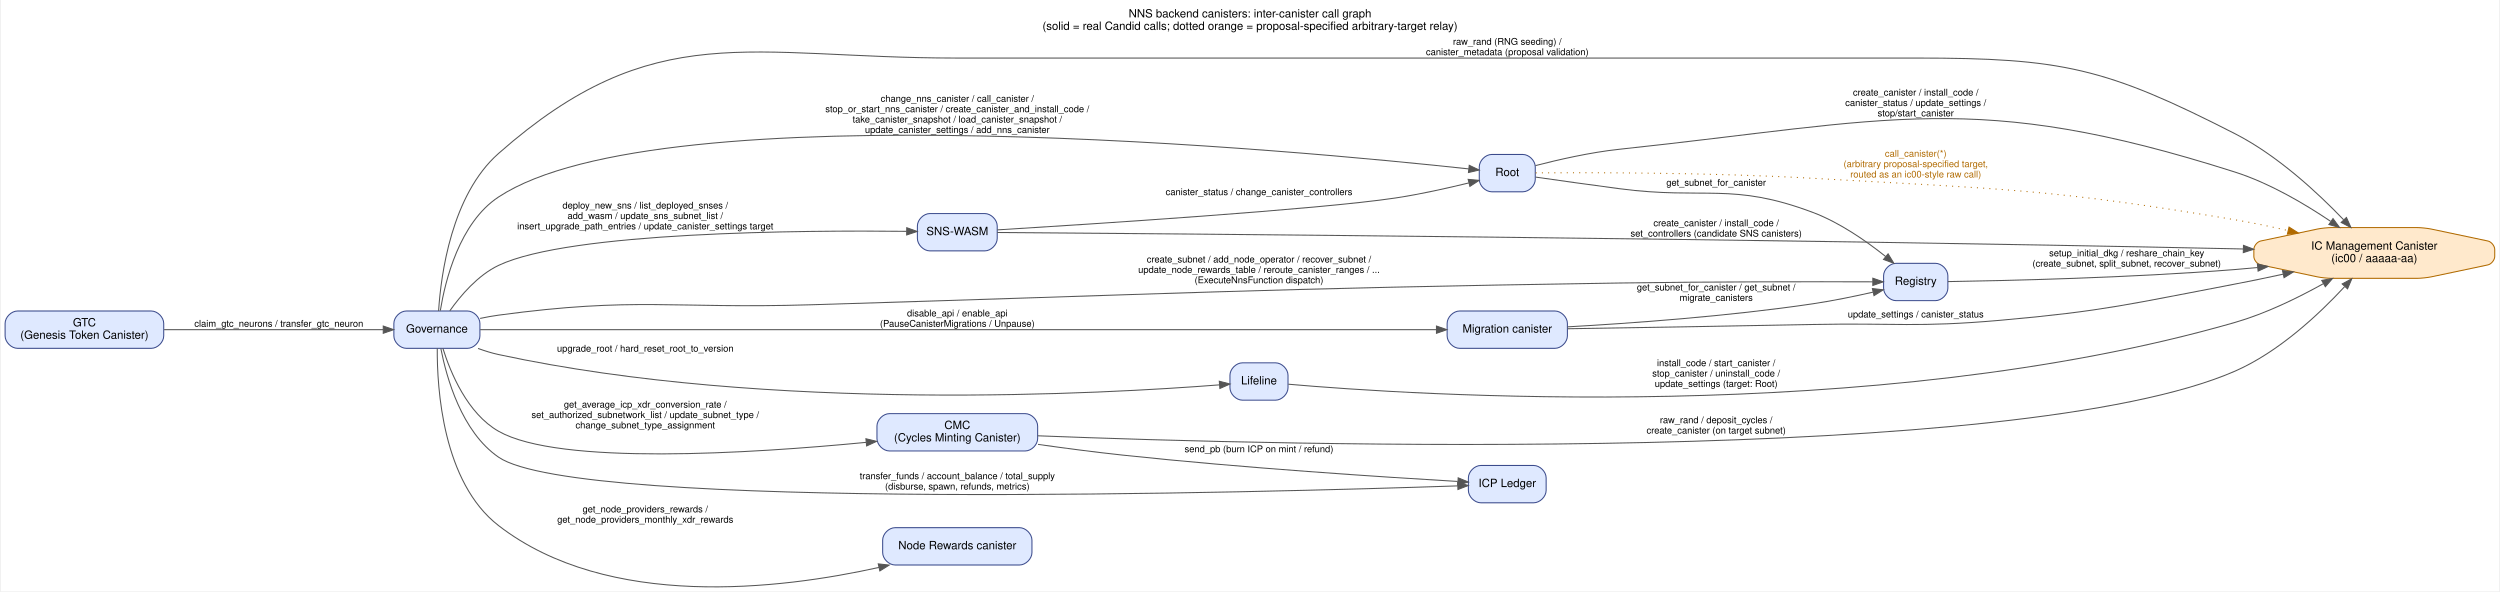
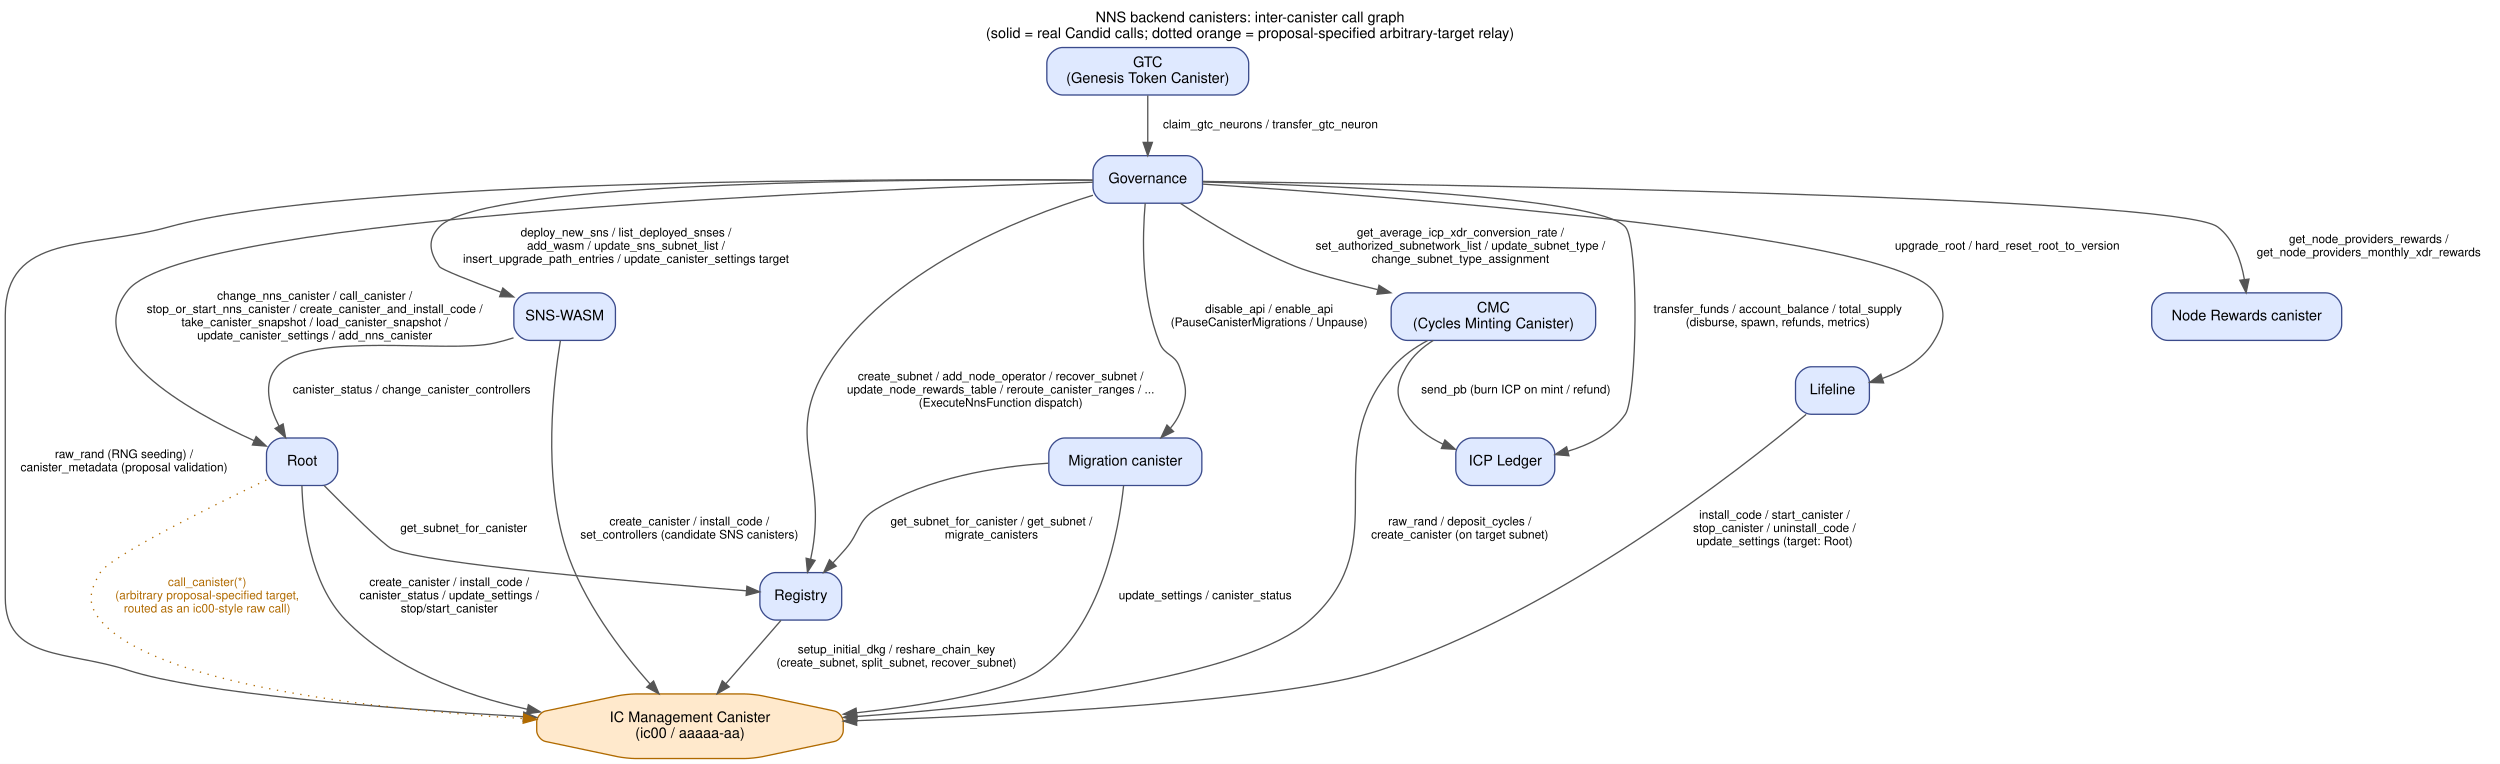
- <svg xmlns="http://www.w3.org/2000/svg" width="2410pt" height="570pt" viewBox="0.00 0.00 2409.67 570.36">
-   <g id="graph0" class="graph" transform="scale(1 1) rotate(0) translate(4 566.36)">
-     <polygon fill="white" stroke="transparent" points="-4,4 -4,-566.36 2405.67,-566.36 2405.67,4 -4,4" />
-     <text text-anchor="middle" x="1200.84" y="-549.56" font-family="Helvetica,sans-Serif" font-size="11.00">NNS backend canisters: inter-canister call graph</text>
-     <text text-anchor="middle" x="1200.84" y="-537.56" font-family="Helvetica,sans-Serif" font-size="11.00">(solid = real Candid calls; dotted orange = proposal-specified arbitrary-target relay)</text>
+ <svg xmlns="http://www.w3.org/2000/svg" width="1895pt" height="579pt" viewBox="0.00 0.00 1895.00 578.98">
+   <g id="graph0" class="graph" transform="scale(1 1) rotate(0) translate(4 574.98)">
+     <polygon fill="white" stroke="transparent" points="-4,4 -4,-574.98 1891,-574.98 1891,4 -4,4" />
+     <text text-anchor="middle" x="943.5" y="-558.18" font-family="Helvetica,sans-Serif" font-size="11.00">NNS backend canisters: inter-canister call graph</text>
+     <text text-anchor="middle" x="943.5" y="-546.18" font-family="Helvetica,sans-Serif" font-size="11.00">(solid = real Candid calls; dotted orange = proposal-specified arbitrary-target relay)</text>
    <g id="node1" class="node">
-       <path fill="#dfe9ff" stroke="#3b4b8c" d="M446,-266.36C446,-266.36 387,-266.36 387,-266.36 381,-266.36 375,-260.36 375,-254.36 375,-254.36 375,-242.36 375,-242.36 375,-236.36 381,-230.36 387,-230.36 387,-230.36 446,-230.36 446,-230.36 452,-230.36 458,-236.36 458,-242.36 458,-242.36 458,-254.36 458,-254.36 458,-260.36 452,-266.36 446,-266.36" />
-       <text text-anchor="middle" x="416.5" y="-245.56" font-family="Helvetica,sans-Serif" font-size="11.00">Governance</text>
+       <path fill="#dfe9ff" stroke="#3b4b8c" d="M895.5,-456.98C895.5,-456.98 836.5,-456.98 836.5,-456.98 830.5,-456.98 824.5,-450.98 824.5,-444.98 824.5,-444.98 824.5,-432.98 824.5,-432.98 824.5,-426.98 830.5,-420.98 836.5,-420.98 836.5,-420.98 895.5,-420.98 895.5,-420.98 901.5,-420.98 907.5,-426.98 907.5,-432.98 907.5,-432.98 907.5,-444.98 907.5,-444.98 907.5,-450.98 901.5,-456.98 895.5,-456.98" />
+       <text text-anchor="middle" x="866" y="-436.18" font-family="Helvetica,sans-Serif" font-size="11.00">Governance</text>
    </g>
    <g id="node2" class="node">
-       <path fill="#dfe9ff" stroke="#3b4b8c" d="M1464,-417.36C1464,-417.36 1434,-417.36 1434,-417.36 1428,-417.36 1422,-411.36 1422,-405.36 1422,-405.36 1422,-393.36 1422,-393.36 1422,-387.36 1428,-381.36 1434,-381.36 1434,-381.36 1464,-381.36 1464,-381.36 1470,-381.36 1476,-387.36 1476,-393.36 1476,-393.36 1476,-405.36 1476,-405.36 1476,-411.36 1470,-417.36 1464,-417.36" />
-       <text text-anchor="middle" x="1449" y="-396.56" font-family="Helvetica,sans-Serif" font-size="11.00">Root</text>
+       <path fill="#dfe9ff" stroke="#3b4b8c" d="M240,-242.98C240,-242.98 210,-242.98 210,-242.98 204,-242.98 198,-236.98 198,-230.98 198,-230.98 198,-218.98 198,-218.98 198,-212.98 204,-206.98 210,-206.98 210,-206.98 240,-206.98 240,-206.98 246,-206.98 252,-212.98 252,-218.98 252,-218.98 252,-230.98 252,-230.98 252,-236.98 246,-242.98 240,-242.98" />
+       <text text-anchor="middle" x="225" y="-222.18" font-family="Helvetica,sans-Serif" font-size="11.00">Root</text>
    </g>
    <g id="edge1" class="edge">
-       <path fill="none" stroke="#555555" d="M419.8,-266.69C424.52,-295.71 438.26,-351.48 476,-376.36 633.22,-480.01 1254.76,-420.45 1411.8,-403.44" />
-       <polygon fill="#555555" stroke="#555555" points="1412.32,-406.91 1421.88,-402.34 1411.56,-399.95 1412.32,-406.91" />
-       <text text-anchor="middle" x="918.5" y="-468.16" font-family="Helvetica,sans-Serif" font-size="9.00">change_nns_canister / call_canister /</text>
-       <text text-anchor="middle" x="918.5" y="-458.16" font-family="Helvetica,sans-Serif" font-size="9.00">stop_or_start_nns_canister / create_canister_and_install_code /</text>
-       <text text-anchor="middle" x="918.5" y="-448.16" font-family="Helvetica,sans-Serif" font-size="9.00">take_canister_snapshot / load_canister_snapshot /</text>
-       <text text-anchor="middle" x="918.5" y="-438.16" font-family="Helvetica,sans-Serif" font-size="9.00">update_canister_settings / add_nns_canister</text>
+       <path fill="none" stroke="#555555" d="M824.35,-436.86C670.32,-432.26 139.43,-412.31 93,-354.98 56.43,-309.84 137.88,-263.93 188.51,-240.99" />
+       <polygon fill="#555555" stroke="#555555" points="190.15,-244.09 197.88,-236.84 187.32,-237.69 190.15,-244.09" />
+       <text text-anchor="middle" x="234.5" y="-347.78" font-family="Helvetica,sans-Serif" font-size="9.00">change_nns_canister / call_canister /</text>
+       <text text-anchor="middle" x="234.5" y="-337.78" font-family="Helvetica,sans-Serif" font-size="9.00">stop_or_start_nns_canister / create_canister_and_install_code /</text>
+       <text text-anchor="middle" x="234.5" y="-327.78" font-family="Helvetica,sans-Serif" font-size="9.00">take_canister_snapshot / load_canister_snapshot /</text>
+       <text text-anchor="middle" x="234.5" y="-317.78" font-family="Helvetica,sans-Serif" font-size="9.00">update_canister_settings / add_nns_canister</text>
    </g>
    <g id="node3" class="node">
-       <path fill="#dfe9ff" stroke="#3b4b8c" d="M1862,-312.36C1862,-312.36 1824,-312.36 1824,-312.36 1818,-312.36 1812,-306.36 1812,-300.36 1812,-300.36 1812,-288.36 1812,-288.36 1812,-282.36 1818,-276.36 1824,-276.36 1824,-276.36 1862,-276.36 1862,-276.36 1868,-276.36 1874,-282.36 1874,-288.36 1874,-288.36 1874,-300.36 1874,-300.36 1874,-306.36 1868,-312.36 1862,-312.36" />
-       <text text-anchor="middle" x="1843" y="-291.56" font-family="Helvetica,sans-Serif" font-size="11.00">Registry</text>
+       <path fill="#dfe9ff" stroke="#3b4b8c" d="M622,-140.98C622,-140.98 584,-140.98 584,-140.98 578,-140.98 572,-134.98 572,-128.98 572,-128.98 572,-116.98 572,-116.98 572,-110.98 578,-104.98 584,-104.98 584,-104.98 622,-104.98 622,-104.98 628,-104.98 634,-110.98 634,-116.98 634,-116.98 634,-128.98 634,-128.98 634,-134.98 628,-140.98 622,-140.98" />
+       <text text-anchor="middle" x="603" y="-120.18" font-family="Helvetica,sans-Serif" font-size="11.00">Registry</text>
    </g>
    <g id="edge2" class="edge">
-       <path fill="none" stroke="#555555" d="M458.21,-259.21C464.15,-260.47 470.2,-261.58 476,-262.36 608.65,-280.25 643.21,-268.33 777,-272.36 1123.64,-282.78 1210.25,-288.08 1557,-293.36 1644.15,-294.68 1746.3,-294.66 1801.55,-294.51" />
-       <polygon fill="#555555" stroke="#555555" points="1801.64,-298.01 1811.63,-294.48 1801.62,-291.01 1801.64,-298.01" />
-       <text text-anchor="middle" x="1209.5" y="-313.16" font-family="Helvetica,sans-Serif" font-size="9.00">create_subnet / add_node_operator / recover_subnet /</text>
-       <text text-anchor="middle" x="1209.5" y="-303.16" font-family="Helvetica,sans-Serif" font-size="9.00">update_node_rewards_table / reroute_canister_ranges / ...</text>
-       <text text-anchor="middle" x="1209.5" y="-293.16" font-family="Helvetica,sans-Serif" font-size="9.00">(ExecuteNnsFunction dispatch)</text>
+       <path fill="none" stroke="#555555" d="M824.49,-427C768.13,-409.69 669.16,-370.23 623,-296.98 590.2,-244.93 622.14,-219.67 612,-158.98 611.57,-156.44 611.05,-153.81 610.48,-151.19" />
+       <polygon fill="#555555" stroke="#555555" points="613.84,-150.2 608.08,-141.3 607.04,-151.85 613.84,-150.2" />
+       <text text-anchor="middle" x="754.5" y="-286.78" font-family="Helvetica,sans-Serif" font-size="9.00">create_subnet / add_node_operator / recover_subnet /</text>
+       <text text-anchor="middle" x="754.5" y="-276.78" font-family="Helvetica,sans-Serif" font-size="9.00">update_node_rewards_table / reroute_canister_ranges / ...</text>
+       <text text-anchor="middle" x="754.5" y="-266.78" font-family="Helvetica,sans-Serif" font-size="9.00">(ExecuteNnsFunction dispatch)</text>
    </g>
    <g id="node4" class="node">
-       <path fill="#dfe9ff" stroke="#3b4b8c" d="M945,-360.36C945,-360.36 892,-360.36 892,-360.36 886,-360.36 880,-354.36 880,-348.36 880,-348.36 880,-336.36 880,-336.36 880,-330.36 886,-324.36 892,-324.36 892,-324.36 945,-324.36 945,-324.36 951,-324.36 957,-330.36 957,-336.36 957,-336.36 957,-348.36 957,-348.36 957,-354.36 951,-360.36 945,-360.36" />
-       <text text-anchor="middle" x="918.5" y="-339.56" font-family="Helvetica,sans-Serif" font-size="11.00">SNS-WASM</text>
+       <path fill="#dfe9ff" stroke="#3b4b8c" d="M450.5,-352.98C450.5,-352.98 397.5,-352.98 397.5,-352.98 391.5,-352.98 385.5,-346.98 385.5,-340.98 385.5,-340.98 385.5,-328.98 385.5,-328.98 385.5,-322.98 391.5,-316.98 397.5,-316.98 397.5,-316.98 450.5,-316.98 450.5,-316.98 456.5,-316.98 462.5,-322.98 462.5,-328.98 462.5,-328.98 462.5,-340.98 462.5,-340.98 462.5,-346.98 456.5,-352.98 450.5,-352.98" />
+       <text text-anchor="middle" x="424" y="-332.18" font-family="Helvetica,sans-Serif" font-size="11.00">SNS-WASM</text>
    </g>
    <g id="edge3" class="edge">
-       <path fill="none" stroke="#555555" d="M428.97,-266.54C439.31,-281.18 455.95,-300.83 476,-310.36 544.55,-342.92 770.13,-344.28 869.63,-343.21" />
-       <polygon fill="#555555" stroke="#555555" points="869.75,-346.71 879.7,-343.09 869.66,-339.71 869.75,-346.71" />
-       <text text-anchor="middle" x="617.5" y="-365.16" font-family="Helvetica,sans-Serif" font-size="9.00">deploy_new_sns / list_deployed_snses /</text>
-       <text text-anchor="middle" x="617.5" y="-355.16" font-family="Helvetica,sans-Serif" font-size="9.00">add_wasm / update_sns_subnet_list /</text>
-       <text text-anchor="middle" x="617.5" y="-345.16" font-family="Helvetica,sans-Serif" font-size="9.00">insert_upgrade_path_entries / update_canister_settings target</text>
+       <path fill="none" stroke="#555555" d="M824.33,-438.46C704.03,-439.4 362.62,-438.86 329,-402.98 319.88,-393.25 321.47,-383.99 329,-372.98 330.55,-370.71 352.98,-361.93 375.65,-353.49" />
+       <polygon fill="#555555" stroke="#555555" points="377.15,-356.67 385.32,-349.92 374.72,-350.1 377.15,-356.67" />
+       <text text-anchor="middle" x="470.5" y="-395.78" font-family="Helvetica,sans-Serif" font-size="9.00">deploy_new_sns / list_deployed_snses /</text>
+       <text text-anchor="middle" x="470.5" y="-385.78" font-family="Helvetica,sans-Serif" font-size="9.00">add_wasm / update_sns_subnet_list /</text>
+       <text text-anchor="middle" x="470.5" y="-375.78" font-family="Helvetica,sans-Serif" font-size="9.00">insert_upgrade_path_entries / update_canister_settings target</text>
    </g>
    <g id="node5" class="node">
-       <path fill="#dfe9ff" stroke="#3b4b8c" d="M984,-167.36C984,-167.36 853,-167.36 853,-167.36 847,-167.36 841,-161.36 841,-155.36 841,-155.36 841,-143.36 841,-143.36 841,-137.36 847,-131.36 853,-131.36 853,-131.36 984,-131.36 984,-131.36 990,-131.36 996,-137.36 996,-143.36 996,-143.36 996,-155.36 996,-155.36 996,-161.36 990,-167.36 984,-167.36" />
-       <text text-anchor="middle" x="918.5" y="-152.56" font-family="Helvetica,sans-Serif" font-size="11.00">CMC</text>
-       <text text-anchor="middle" x="918.5" y="-140.56" font-family="Helvetica,sans-Serif" font-size="11.00">(Cycles Minting Canister)</text>
+       <path fill="#dfe9ff" stroke="#3b4b8c" d="M1193.5,-352.98C1193.5,-352.98 1062.5,-352.98 1062.5,-352.98 1056.5,-352.98 1050.5,-346.98 1050.5,-340.98 1050.5,-340.98 1050.5,-328.98 1050.5,-328.98 1050.5,-322.98 1056.5,-316.98 1062.5,-316.98 1062.5,-316.98 1193.5,-316.98 1193.5,-316.98 1199.5,-316.98 1205.5,-322.98 1205.5,-328.98 1205.5,-328.98 1205.5,-340.98 1205.5,-340.98 1205.5,-346.98 1199.5,-352.98 1193.5,-352.98" />
+       <text text-anchor="middle" x="1128" y="-338.18" font-family="Helvetica,sans-Serif" font-size="11.00">CMC</text>
+       <text text-anchor="middle" x="1128" y="-326.18" font-family="Helvetica,sans-Serif" font-size="11.00">(Cycles Minting Canister)</text>
    </g>
    <g id="edge4" class="edge">
-       <path fill="none" stroke="#555555" d="M422.31,-230.28C429.59,-207.01 445.86,-167.51 476,-150.36 534.3,-117.17 719.27,-128.9 830.44,-139.64" />
-       <polygon fill="#555555" stroke="#555555" points="830.34,-143.14 840.63,-140.64 831.02,-136.18 830.34,-143.14" />
-       <text text-anchor="middle" x="617.5" y="-173.16" font-family="Helvetica,sans-Serif" font-size="9.00">get_average_icp_xdr_conversion_rate /</text>
-       <text text-anchor="middle" x="617.5" y="-163.16" font-family="Helvetica,sans-Serif" font-size="9.00">set_authorized_subnetwork_list / update_subnet_type /</text>
-       <text text-anchor="middle" x="617.5" y="-153.16" font-family="Helvetica,sans-Serif" font-size="9.00">change_subnet_type_assignment</text>
+       <path fill="none" stroke="#555555" d="M890.75,-420.85C912.77,-406.3 946.31,-385.78 978,-372.98 990.07,-368.11 1014.57,-361.61 1040.32,-355.42" />
+       <polygon fill="#555555" stroke="#555555" points="1041.31,-358.78 1050.23,-353.06 1039.69,-351.97 1041.31,-358.78" />
+       <text text-anchor="middle" x="1103" y="-395.78" font-family="Helvetica,sans-Serif" font-size="9.00">get_average_icp_xdr_conversion_rate /</text>
+       <text text-anchor="middle" x="1103" y="-385.78" font-family="Helvetica,sans-Serif" font-size="9.00">set_authorized_subnetwork_list / update_subnet_type /</text>
+       <text text-anchor="middle" x="1103" y="-375.78" font-family="Helvetica,sans-Serif" font-size="9.00">change_subnet_type_assignment</text>
    </g>
    <g id="node7" class="node">
-       <path fill="#dfe9ff" stroke="#3b4b8c" d="M1225.5,-216.36C1225.5,-216.36 1193.5,-216.36 1193.5,-216.36 1187.5,-216.36 1181.5,-210.36 1181.5,-204.36 1181.5,-204.36 1181.5,-192.36 1181.5,-192.36 1181.5,-186.36 1187.5,-180.36 1193.5,-180.36 1193.5,-180.36 1225.5,-180.36 1225.5,-180.36 1231.5,-180.36 1237.5,-186.36 1237.5,-192.36 1237.5,-192.36 1237.5,-204.36 1237.5,-204.36 1237.5,-210.36 1231.5,-216.36 1225.5,-216.36" />
-       <text text-anchor="middle" x="1209.5" y="-195.56" font-family="Helvetica,sans-Serif" font-size="11.00">Lifeline</text>
+       <path fill="#dfe9ff" stroke="#3b4b8c" d="M1401,-296.98C1401,-296.98 1369,-296.98 1369,-296.98 1363,-296.98 1357,-290.98 1357,-284.98 1357,-284.98 1357,-272.98 1357,-272.98 1357,-266.98 1363,-260.98 1369,-260.98 1369,-260.98 1401,-260.98 1401,-260.98 1407,-260.98 1413,-266.98 1413,-272.98 1413,-272.98 1413,-284.98 1413,-284.98 1413,-290.98 1407,-296.98 1401,-296.98" />
+       <text text-anchor="middle" x="1385" y="-276.18" font-family="Helvetica,sans-Serif" font-size="11.00">Lifeline</text>
    </g>
    <g id="edge6" class="edge">
-       <path fill="none" stroke="#555555" d="M456.22,-230.25C462.71,-227.87 469.45,-225.77 476,-224.36 737.23,-168.02 1062.81,-186.62 1171.36,-195.12" />
-       <polygon fill="#555555" stroke="#555555" points="1171.22,-198.62 1181.47,-195.93 1171.79,-191.64 1171.22,-198.62" />
-       <text text-anchor="middle" x="617.5" y="-227.16" font-family="Helvetica,sans-Serif" font-size="9.00">upgrade_root / hard_reset_root_to_version</text>
+       <path fill="none" stroke="#555555" d="M907.8,-435.43C1037.5,-427.06 1426.49,-398.5 1461,-354.98 1472.05,-341.05 1470.59,-329.95 1461,-314.98 1452.47,-301.66 1437.45,-293.34 1423,-288.18" />
+       <polygon fill="#555555" stroke="#555555" points="1423.77,-284.75 1413.18,-285.09 1421.66,-291.43 1423.77,-284.75" />
+       <text text-anchor="middle" x="1517.5" y="-385.78" font-family="Helvetica,sans-Serif" font-size="9.00">upgrade_root / hard_reset_root_to_version</text>
    </g>
    <g id="node8" class="node">
-       <path fill="#dfe9ff" stroke="#3b4b8c" d="M1474.5,-117.36C1474.5,-117.36 1423.5,-117.36 1423.5,-117.36 1417.5,-117.36 1411.5,-111.36 1411.5,-105.36 1411.5,-105.36 1411.5,-93.36 1411.5,-93.36 1411.5,-87.36 1417.5,-81.36 1423.5,-81.36 1423.5,-81.36 1474.5,-81.36 1474.5,-81.36 1480.5,-81.36 1486.5,-87.36 1486.5,-93.36 1486.5,-93.36 1486.5,-105.36 1486.5,-105.36 1486.5,-111.36 1480.5,-117.36 1474.5,-117.36" />
-       <text text-anchor="middle" x="1449" y="-96.56" font-family="Helvetica,sans-Serif" font-size="11.00">ICP Ledger</text>
+       <path fill="#dfe9ff" stroke="#3b4b8c" d="M1162.5,-242.98C1162.5,-242.98 1111.5,-242.98 1111.5,-242.98 1105.5,-242.98 1099.5,-236.98 1099.5,-230.98 1099.5,-230.98 1099.5,-218.98 1099.5,-218.98 1099.5,-212.98 1105.5,-206.98 1111.5,-206.98 1111.5,-206.98 1162.5,-206.98 1162.5,-206.98 1168.5,-206.98 1174.5,-212.98 1174.5,-218.98 1174.5,-218.98 1174.5,-230.98 1174.5,-230.98 1174.5,-236.98 1168.5,-242.98 1162.5,-242.98" />
+       <text text-anchor="middle" x="1137" y="-222.18" font-family="Helvetica,sans-Serif" font-size="11.00">ICP Ledger</text>
    </g>
    <g id="edge5" class="edge">
-       <path fill="none" stroke="#555555" d="M420.35,-230.03C425.76,-202.18 440.32,-149.85 476,-125.36 552.67,-72.73 1217.47,-91.44 1401.15,-97.67" />
-       <polygon fill="#555555" stroke="#555555" points="1401.19,-101.17 1411.3,-98.02 1401.43,-94.17 1401.19,-101.17" />
-       <text text-anchor="middle" x="918.5" y="-104.16" font-family="Helvetica,sans-Serif" font-size="9.00">transfer_funds / account_balance / total_supply</text>
-       <text text-anchor="middle" x="918.5" y="-94.16" font-family="Helvetica,sans-Serif" font-size="9.00">(disburse, spawn, refunds, metrics)</text>
+       <path fill="none" stroke="#555555" d="M907.68,-437.04C998.29,-434.55 1206.8,-426.33 1228,-402.98 1238.61,-391.3 1236.93,-273.99 1228,-260.98 1217.99,-246.4 1200.99,-237.89 1184.37,-232.93" />
+       <polygon fill="#555555" stroke="#555555" points="1185.25,-229.54 1174.69,-230.4 1183.48,-236.31 1185.25,-229.54" />
+       <text text-anchor="middle" x="1343.5" y="-337.78" font-family="Helvetica,sans-Serif" font-size="9.00">transfer_funds / account_balance / total_supply</text>
+       <text text-anchor="middle" x="1343.5" y="-327.78" font-family="Helvetica,sans-Serif" font-size="9.00">(disburse, spawn, refunds, metrics)</text>
    </g>
    <g id="node9" class="node">
-       <path fill="#dfe9ff" stroke="#3b4b8c" d="M1495,-266.36C1495,-266.36 1403,-266.36 1403,-266.36 1397,-266.36 1391,-260.36 1391,-254.36 1391,-254.36 1391,-242.36 1391,-242.36 1391,-236.36 1397,-230.36 1403,-230.36 1403,-230.36 1495,-230.36 1495,-230.36 1501,-230.36 1507,-236.36 1507,-242.36 1507,-242.36 1507,-254.36 1507,-254.36 1507,-260.36 1501,-266.36 1495,-266.36" />
-       <text text-anchor="middle" x="1449" y="-245.56" font-family="Helvetica,sans-Serif" font-size="11.00">Migration canister</text>
+       <path fill="#dfe9ff" stroke="#3b4b8c" d="M895,-242.98C895,-242.98 803,-242.98 803,-242.98 797,-242.98 791,-236.98 791,-230.98 791,-230.98 791,-218.98 791,-218.98 791,-212.98 797,-206.98 803,-206.98 803,-206.98 895,-206.98 895,-206.98 901,-206.98 907,-212.98 907,-218.98 907,-218.98 907,-230.98 907,-230.98 907,-236.98 901,-242.98 895,-242.98" />
+       <text text-anchor="middle" x="849" y="-222.18" font-family="Helvetica,sans-Serif" font-size="11.00">Migration canister</text>
    </g>
    <g id="edge7" class="edge">
-       <path fill="none" stroke="#555555" d="M458.21,-248.36C615.42,-248.36 1183.86,-248.36 1380.5,-248.36" />
-       <polygon fill="#555555" stroke="#555555" points="1380.7,-251.86 1390.7,-248.36 1380.7,-244.86 1380.7,-251.86" />
-       <text text-anchor="middle" x="918.5" y="-261.16" font-family="Helvetica,sans-Serif" font-size="9.00">disable_api / enable_api</text>
-       <text text-anchor="middle" x="918.5" y="-251.16" font-family="Helvetica,sans-Serif" font-size="9.00">(PauseCanisterMigrations / Unpause)</text>
+       <path fill="none" stroke="#555555" d="M864.06,-420.94C861.96,-396.5 860.65,-350.52 875,-314.98 878.9,-305.33 886.45,-306.78 890,-296.98 895.45,-281.94 896.7,-275.51 890,-260.98 888.29,-257.27 885.96,-253.8 883.28,-250.6" />
+       <polygon fill="#555555" stroke="#555555" points="885.55,-247.91 876.04,-243.23 880.55,-252.81 885.55,-247.91" />
+       <text text-anchor="middle" x="958" y="-337.78" font-family="Helvetica,sans-Serif" font-size="9.00">disable_api / enable_api</text>
+       <text text-anchor="middle" x="958" y="-327.78" font-family="Helvetica,sans-Serif" font-size="9.00">(PauseCanisterMigrations / Unpause)</text>
    </g>
    <g id="node10" class="node">
-       <path fill="#dfe9ff" stroke="#3b4b8c" d="M978.5,-57.36C978.5,-57.36 858.5,-57.36 858.5,-57.36 852.5,-57.36 846.5,-51.36 846.5,-45.36 846.5,-45.36 846.5,-33.36 846.5,-33.36 846.5,-27.36 852.5,-21.36 858.5,-21.36 858.5,-21.36 978.5,-21.36 978.5,-21.36 984.5,-21.36 990.5,-27.36 990.5,-33.36 990.5,-33.36 990.5,-45.36 990.5,-45.36 990.5,-51.36 984.5,-57.36 978.5,-57.36" />
-       <text text-anchor="middle" x="918.5" y="-36.56" font-family="Helvetica,sans-Serif" font-size="11.00">Node Rewards canister</text>
+       <path fill="#dfe9ff" stroke="#3b4b8c" d="M1759,-352.98C1759,-352.98 1639,-352.98 1639,-352.98 1633,-352.98 1627,-346.98 1627,-340.98 1627,-340.98 1627,-328.98 1627,-328.98 1627,-322.98 1633,-316.98 1639,-316.98 1639,-316.98 1759,-316.98 1759,-316.98 1765,-316.98 1771,-322.98 1771,-328.98 1771,-328.98 1771,-340.98 1771,-340.98 1771,-346.98 1765,-352.98 1759,-352.98" />
+       <text text-anchor="middle" x="1699" y="-332.18" font-family="Helvetica,sans-Serif" font-size="11.00">Node Rewards canister</text>
    </g>
    <g id="edge8" class="edge">
-       <path fill="none" stroke="#555555" d="M416.86,-230.35C416.59,-191.72 422.05,-101.05 476,-59.36 581.54,22.21 747.35,2.22 842.89,-19.01" />
-       <polygon fill="#555555" stroke="#555555" points="842.24,-22.45 852.76,-21.27 843.79,-15.63 842.24,-22.45" />
-       <text text-anchor="middle" x="617.5" y="-72.16" font-family="Helvetica,sans-Serif" font-size="9.00">get_node_providers_rewards /</text>
-       <text text-anchor="middle" x="617.5" y="-62.16" font-family="Helvetica,sans-Serif" font-size="9.00">get_node_providers_monthly_xdr_rewards</text>
+       <path fill="none" stroke="#555555" d="M907.77,-437.49C1069.37,-435.41 1646.11,-426.39 1677,-402.98 1689.21,-393.73 1694.74,-377.52 1697.2,-363.36" />
+       <polygon fill="#555555" stroke="#555555" points="1700.72,-363.46 1698.55,-353.09 1693.78,-362.55 1700.72,-363.46" />
+       <text text-anchor="middle" x="1791.5" y="-390.78" font-family="Helvetica,sans-Serif" font-size="9.00">get_node_providers_rewards /</text>
+       <text text-anchor="middle" x="1791.5" y="-380.78" font-family="Helvetica,sans-Serif" font-size="9.00">get_node_providers_monthly_xdr_rewards</text>
    </g>
    <g id="node11" class="node">
-       <path fill="#ffe9cc" stroke="#b06a00" d="M2401.51,-318.98C2401.51,-318.98 2401.51,-325.74 2401.51,-325.74 2401.51,-329.12 2398.2,-333.2 2394.89,-333.89 2394.89,-333.89 2340.07,-345.45 2340.07,-345.45 2336.76,-346.14 2330.08,-346.84 2326.69,-346.84 2326.69,-346.84 2243.98,-346.84 2243.98,-346.84 2240.6,-346.84 2233.91,-346.14 2230.6,-345.45 2230.6,-345.45 2175.78,-333.89 2175.78,-333.89 2172.47,-333.2 2169.16,-329.12 2169.16,-325.74 2169.16,-325.74 2169.16,-318.98 2169.16,-318.98 2169.16,-315.6 2172.47,-311.52 2175.78,-310.82 2175.78,-310.82 2230.6,-299.27 2230.6,-299.27 2233.91,-298.57 2240.6,-297.87 2243.98,-297.87 2243.98,-297.87 2326.69,-297.87 2326.69,-297.87 2330.08,-297.87 2336.76,-298.57 2340.07,-299.27 2340.07,-299.27 2394.89,-310.82 2394.89,-310.82 2398.2,-311.52 2401.51,-315.6 2401.51,-318.98" />
-       <text text-anchor="middle" x="2285.34" y="-325.56" font-family="Helvetica,sans-Serif" font-size="11.00">IC Management Canister</text>
-       <text text-anchor="middle" x="2285.34" y="-313.56" font-family="Helvetica,sans-Serif" font-size="11.00">(ic00 / aaaaa-aa)</text>
+       <path fill="#ffe9cc" stroke="#b06a00" d="M635.17,-21.11C635.17,-21.11 635.17,-27.87 635.17,-27.87 635.17,-31.25 631.86,-35.33 628.56,-36.03 628.56,-36.03 573.74,-47.58 573.74,-47.58 570.43,-48.28 563.74,-48.98 560.36,-48.98 560.36,-48.98 477.64,-48.98 477.64,-48.98 474.26,-48.98 467.57,-48.28 464.26,-47.58 464.26,-47.58 409.44,-36.03 409.44,-36.03 406.14,-35.33 402.83,-31.25 402.83,-27.87 402.83,-27.87 402.83,-21.11 402.83,-21.11 402.83,-17.73 406.14,-13.65 409.44,-12.96 409.44,-12.96 464.26,-1.4 464.26,-1.4 467.57,-0.71 474.26,-0.01 477.64,-0.01 477.64,-0.01 560.36,-0.01 560.36,-0.01 563.74,-0.01 570.43,-0.71 573.74,-1.4 573.74,-1.4 628.56,-12.96 628.56,-12.96 631.86,-13.65 635.17,-17.73 635.17,-21.11" />
+       <text text-anchor="middle" x="519" y="-27.69" font-family="Helvetica,sans-Serif" font-size="11.00">IC Management Canister</text>
+       <text text-anchor="middle" x="519" y="-15.69" font-family="Helvetica,sans-Serif" font-size="11.00">(ic00 / aaaaa-aa)</text>
    </g>
    <g id="edge9" class="edge">
-       <path fill="none" stroke="#555555" d="M418.14,-266.4C420.4,-301.34 430.57,-378.32 476,-418.36 626.37,-550.88 717.06,-510.36 917.5,-510.36 917.5,-510.36 917.5,-510.36 1844,-510.36 1984.25,-510.36 2026.12,-501.2 2151,-437.36 2191.88,-416.46 2230.68,-380.51 2255.77,-354.35" />
-       <polygon fill="#555555" stroke="#555555" points="2258.47,-356.59 2262.79,-346.92 2253.38,-351.78 2258.47,-356.59" />
-       <text text-anchor="middle" x="1449" y="-523.16" font-family="Helvetica,sans-Serif" font-size="9.00">raw_rand (RNG seeding) /</text>
-       <text text-anchor="middle" x="1449" y="-513.16" font-family="Helvetica,sans-Serif" font-size="9.00">canister_metadata (proposal validation)</text>
+       <path fill="none" stroke="#555555" d="M824.33,-438.44C688.13,-439.57 257.25,-440.04 124,-402.98 63.65,-386.2 0,-398.62 0,-335.98 0,-335.98 0,-335.98 0,-121.98 0,-73.96 47.35,-81.89 93,-66.98 146.85,-49.4 287.64,-38.05 392.73,-31.74" />
+       <polygon fill="#555555" stroke="#555555" points="393.01,-35.23 402.78,-31.14 392.6,-28.24 393.01,-35.23" />
+       <text text-anchor="middle" x="90" y="-227.78" font-family="Helvetica,sans-Serif" font-size="9.00">raw_rand (RNG seeding) /</text>
+       <text text-anchor="middle" x="90" y="-217.78" font-family="Helvetica,sans-Serif" font-size="9.00">canister_metadata (proposal validation)</text>
    </g>
    <g id="edge11" class="edge">
-       <path fill="none" stroke="#555555" d="M1476.37,-395.53C1498.01,-392.43 1529.48,-387.98 1557,-384.36 1640.02,-373.43 1665.66,-390.94 1744,-361.36 1769.87,-351.59 1795.53,-333.66 1814.11,-318.81" />
-       <polygon fill="#555555" stroke="#555555" points="1816.35,-321.5 1821.87,-312.45 1811.91,-316.08 1816.35,-321.5" />
-       <text text-anchor="middle" x="1650.5" y="-387.16" font-family="Helvetica,sans-Serif" font-size="9.00">get_subnet_for_canister</text>
+       <path fill="none" stroke="#555555" d="M241.7,-206.93C259.77,-188.65 286.82,-161.87 293,-158.98 316.83,-147.84 483.03,-133.45 561.78,-127.16" />
+       <polygon fill="#555555" stroke="#555555" points="562.15,-130.64 571.84,-126.36 561.6,-123.67 562.15,-130.64" />
+       <text text-anchor="middle" x="347.5" y="-171.78" font-family="Helvetica,sans-Serif" font-size="9.00">get_subnet_for_canister</text>
    </g>
    <g id="edge10" class="edge">
-       <path fill="none" stroke="#555555" d="M1476.13,-406.6C1497.64,-412.16 1529.04,-419.39 1557,-422.36 1819.7,-450.27 1899.3,-480.59 2151,-400.36 2184.14,-389.79 2217.93,-369.91 2243.2,-352.86" />
-       <polygon fill="#555555" stroke="#555555" points="2245.51,-355.52 2251.77,-346.97 2241.54,-349.75 2245.51,-355.52" />
-       <text text-anchor="middle" x="1843" y="-474.16" font-family="Helvetica,sans-Serif" font-size="9.00">create_canister / install_code /</text>
-       <text text-anchor="middle" x="1843" y="-464.16" font-family="Helvetica,sans-Serif" font-size="9.00">canister_status / update_settings /</text>
-       <text text-anchor="middle" x="1843" y="-454.16" font-family="Helvetica,sans-Serif" font-size="9.00">stop/start_canister</text>
+       <path fill="none" stroke="#555555" d="M224.85,-206.9C225.57,-181.28 230.76,-132.92 258,-104.98 294.12,-67.94 346.93,-48.04 395.61,-37.39" />
+       <polygon fill="#555555" stroke="#555555" points="396.53,-40.78 405.61,-35.32 395.11,-33.92 396.53,-40.78" />
+       <text text-anchor="middle" x="336.5" y="-130.78" font-family="Helvetica,sans-Serif" font-size="9.00">create_canister / install_code /</text>
+       <text text-anchor="middle" x="336.5" y="-120.78" font-family="Helvetica,sans-Serif" font-size="9.00">canister_status / update_settings /</text>
+       <text text-anchor="middle" x="336.5" y="-110.78" font-family="Helvetica,sans-Serif" font-size="9.00">stop/start_canister</text>
    </g>
    <g id="edge12" class="edge">
-       <path fill="none" stroke="#b06a00" stroke-dasharray="1,5" d="M1476.38,-399.62C1527.88,-399.98 1645.38,-400.03 1744,-394.36 1925.46,-383.91 1971.76,-384.53 2151,-354.36 2167.68,-351.55 2185.37,-347.83 2202.23,-343.93" />
-       <polygon fill="#b06a00" stroke="#b06a00" points="2203.12,-347.32 2212.05,-341.62 2201.51,-340.51 2203.12,-347.32" />
-       <text text-anchor="middle" x="1843" y="-415.16" font-family="Helvetica,sans-Serif" font-size="9.00" fill="#b06a00">call_canister(*)</text>
-       <text text-anchor="middle" x="1843" y="-405.16" font-family="Helvetica,sans-Serif" font-size="9.00" fill="#b06a00">(arbitrary proposal-specified target,</text>
-       <text text-anchor="middle" x="1843" y="-395.16" font-family="Helvetica,sans-Serif" font-size="9.00" fill="#b06a00">routed as an ic00-style raw call)</text>
+       <path fill="none" stroke="#b06a00" stroke-dasharray="1,5" d="M197.87,-211.14C155.87,-190.99 79.15,-152.99 72,-140.98 63.82,-127.23 61.77,-117.29 72,-104.98 112.08,-56.75 275.01,-37.77 392.6,-30.31" />
+       <polygon fill="#b06a00" stroke="#b06a00" points="393,-33.79 402.77,-29.68 392.57,-26.8 393,-33.79" />
+       <text text-anchor="middle" x="153" y="-130.78" font-family="Helvetica,sans-Serif" font-size="9.00" fill="#b06a00">call_canister(*)</text>
+       <text text-anchor="middle" x="153" y="-120.78" font-family="Helvetica,sans-Serif" font-size="9.00" fill="#b06a00">(arbitrary proposal-specified target,</text>
+       <text text-anchor="middle" x="153" y="-110.78" font-family="Helvetica,sans-Serif" font-size="9.00" fill="#b06a00">routed as an ic00-style raw call)</text>
    </g>
    <g id="edge21" class="edge">
-       <path fill="none" stroke="#555555" d="M1874.12,-294.73C1929.17,-295.6 2049.71,-298.31 2151,-306.36 2158.11,-306.92 2165.43,-307.58 2172.8,-308.3" />
-       <polygon fill="#555555" stroke="#555555" points="2172.56,-311.8 2182.86,-309.32 2173.27,-304.83 2172.56,-311.8" />
-       <text text-anchor="middle" x="2046.5" y="-319.16" font-family="Helvetica,sans-Serif" font-size="9.00">setup_initial_dkg / reshare_chain_key</text>
-       <text text-anchor="middle" x="2046.5" y="-309.16" font-family="Helvetica,sans-Serif" font-size="9.00">(create_subnet, split_subnet, recover_subnet)</text>
+       <path fill="none" stroke="#555555" d="M587.98,-104.73C576.38,-91.41 560.02,-72.62 546.15,-56.68" />
+       <polygon fill="#555555" stroke="#555555" points="548.77,-54.36 539.57,-49.12 543.49,-58.96 548.77,-54.36" />
+       <text text-anchor="middle" x="675.5" y="-79.78" font-family="Helvetica,sans-Serif" font-size="9.00">setup_initial_dkg / reshare_chain_key</text>
+       <text text-anchor="middle" x="675.5" y="-69.78" font-family="Helvetica,sans-Serif" font-size="9.00">(create_subnet, split_subnet, recover_subnet)</text>
    </g>
    <g id="edge15" class="edge">
-       <path fill="none" stroke="#555555" d="M957.07,-344.61C1046,-350.05 1267.42,-364.28 1341,-375.36 1364.84,-378.94 1391.27,-384.85 1411.9,-389.91" />
-       <polygon fill="#555555" stroke="#555555" points="1411.26,-393.36 1421.81,-392.39 1412.96,-386.57 1411.26,-393.36" />
-       <text text-anchor="middle" x="1209.5" y="-378.16" font-family="Helvetica,sans-Serif" font-size="9.00">canister_status / change_canister_controllers</text>
+       <path fill="none" stroke="#555555" d="M385.24,-318.91C380.49,-317.42 375.67,-316.06 371,-314.98 335.06,-306.7 230.63,-324.44 206,-296.98 194.99,-284.71 199.93,-266.74 207.53,-251.96" />
+       <polygon fill="#555555" stroke="#555555" points="210.59,-253.66 212.48,-243.24 204.5,-250.2 210.59,-253.66" />
+       <text text-anchor="middle" x="308" y="-276.78" font-family="Helvetica,sans-Serif" font-size="9.00">canister_status / change_canister_controllers</text>
    </g>
    <g id="edge14" class="edge">
-       <path fill="none" stroke="#555555" d="M957.04,-342.1C1107.29,-341.03 1679.9,-336.48 2151,-326.36 2153.58,-326.3 2156.19,-326.24 2158.83,-326.18" />
-       <polygon fill="#555555" stroke="#555555" points="2159.15,-329.68 2169.06,-325.94 2158.98,-322.68 2159.15,-329.68" />
-       <text text-anchor="middle" x="1650.5" y="-348.16" font-family="Helvetica,sans-Serif" font-size="9.00">create_canister / install_code /</text>
-       <text text-anchor="middle" x="1650.5" y="-338.16" font-family="Helvetica,sans-Serif" font-size="9.00">set_controllers (candidate SNS canisters)</text>
+       <path fill="none" stroke="#555555" d="M420.78,-316.81C415.51,-284.83 407.27,-214.4 425,-158.98 437.6,-119.59 466.37,-81.74 488.79,-56.47" />
+       <polygon fill="#555555" stroke="#555555" points="491.4,-58.8 495.52,-49.04 486.21,-54.1 491.4,-58.8" />
+       <text text-anchor="middle" x="518.5" y="-176.78" font-family="Helvetica,sans-Serif" font-size="9.00">create_canister / install_code /</text>
+       <text text-anchor="middle" x="518.5" y="-166.78" font-family="Helvetica,sans-Serif" font-size="9.00">set_controllers (candidate SNS canisters)</text>
    </g>
    <g id="edge18" class="edge">
-       <path fill="none" stroke="#555555" d="M996.37,-137.7C1022.26,-134.04 1051.34,-130.21 1078,-127.36 1193.91,-114.94 1330.83,-106.09 1401.14,-101.96" />
-       <polygon fill="#555555" stroke="#555555" points="1401.65,-105.44 1411.43,-101.37 1401.25,-98.45 1401.65,-105.44" />
-       <text text-anchor="middle" x="1209.5" y="-130.16" font-family="Helvetica,sans-Serif" font-size="9.00">send_pb (burn ICP on mint / refund)</text>
+       <path fill="none" stroke="#555555" d="M1082.47,-316.98C1074.3,-311.82 1066.85,-305.26 1062,-296.98 1053.91,-283.18 1053.41,-274.48 1062,-260.98 1068.51,-250.76 1078.88,-243.47 1089.85,-238.3" />
+       <polygon fill="#555555" stroke="#555555" points="1091.25,-241.5 1099.14,-234.43 1088.56,-235.04 1091.25,-241.5" />
+       <text text-anchor="middle" x="1145" y="-276.78" font-family="Helvetica,sans-Serif" font-size="9.00">send_pb (burn ICP on mint / refund)</text>
    </g>
    <g id="edge17" class="edge">
-       <path fill="none" stroke="#555555" d="M996.04,-145.99C1231.65,-136.73 1942.64,-117.21 2151,-208.36 2193.16,-226.8 2232,-263.18 2256.75,-289.9" />
-       <polygon fill="#555555" stroke="#555555" points="2254.34,-292.46 2263.66,-297.51 2259.52,-287.75 2254.34,-292.46" />
-       <text text-anchor="middle" x="1650.5" y="-158.16" font-family="Helvetica,sans-Serif" font-size="9.00">raw_rand / deposit_cycles /</text>
-       <text text-anchor="middle" x="1650.5" y="-148.16" font-family="Helvetica,sans-Serif" font-size="9.00">create_canister (on target subnet)</text>
+       <path fill="none" stroke="#555555" d="M1078.21,-316.88C1068.5,-311.71 1059.14,-305.17 1052,-296.98 992.96,-229.31 1055.87,-164.93 989,-104.98 939.52,-60.62 767.13,-40.63 645.53,-31.9" />
+       <polygon fill="#555555" stroke="#555555" points="645.62,-28.4 635.4,-31.19 645.13,-35.38 645.62,-28.4" />
+       <text text-anchor="middle" x="1102.5" y="-176.78" font-family="Helvetica,sans-Serif" font-size="9.00">raw_rand / deposit_cycles /</text>
+       <text text-anchor="middle" x="1102.5" y="-166.78" font-family="Helvetica,sans-Serif" font-size="9.00">create_canister (on target subnet)</text>
    </g>
    <g id="node6" class="node">
-       <path fill="#dfe9ff" stroke="#3b4b8c" d="M141,-266.36C141,-266.36 12,-266.36 12,-266.36 6,-266.36 0,-260.36 0,-254.36 0,-254.36 0,-242.36 0,-242.36 0,-236.36 6,-230.36 12,-230.36 12,-230.36 141,-230.36 141,-230.36 147,-230.36 153,-236.36 153,-242.36 153,-242.36 153,-254.36 153,-254.36 153,-260.36 147,-266.36 141,-266.36" />
-       <text text-anchor="middle" x="76.5" y="-251.56" font-family="Helvetica,sans-Serif" font-size="11.00">GTC</text>
-       <text text-anchor="middle" x="76.5" y="-239.56" font-family="Helvetica,sans-Serif" font-size="11.00">(Genesis Token Canister)</text>
+       <path fill="#dfe9ff" stroke="#3b4b8c" d="M930.5,-538.98C930.5,-538.98 801.5,-538.98 801.5,-538.98 795.5,-538.98 789.5,-532.98 789.5,-526.98 789.5,-526.98 789.5,-514.98 789.5,-514.98 789.5,-508.98 795.5,-502.98 801.5,-502.98 801.5,-502.98 930.5,-502.98 930.5,-502.98 936.5,-502.98 942.5,-508.98 942.5,-514.98 942.5,-514.98 942.5,-526.98 942.5,-526.98 942.5,-532.98 936.5,-538.98 930.5,-538.98" />
+       <text text-anchor="middle" x="866" y="-524.18" font-family="Helvetica,sans-Serif" font-size="11.00">GTC</text>
+       <text text-anchor="middle" x="866" y="-512.18" font-family="Helvetica,sans-Serif" font-size="11.00">(Genesis Token Canister)</text>
    </g>
    <g id="edge16" class="edge">
-       <path fill="none" stroke="#555555" d="M153.35,-248.36C217.85,-248.36 308.67,-248.36 364.72,-248.36" />
-       <polygon fill="#555555" stroke="#555555" points="364.77,-251.86 374.77,-248.36 364.77,-244.86 364.77,-251.86" />
-       <text text-anchor="middle" x="264" y="-251.16" font-family="Helvetica,sans-Serif" font-size="9.00">claim_gtc_neurons / transfer_gtc_neuron</text>
+       <path fill="none" stroke="#555555" d="M866,-502.62C866,-492.28 866,-478.92 866,-467.2" />
+       <polygon fill="#555555" stroke="#555555" points="869.5,-467.03 866,-457.03 862.5,-467.03 869.5,-467.03" />
+       <text text-anchor="middle" x="959" y="-477.78" font-family="Helvetica,sans-Serif" font-size="9.00">claim_gtc_neurons / transfer_gtc_neuron</text>
    </g>
    <g id="edge13" class="edge">
-       <path fill="none" stroke="#555555" d="M1237.78,-195.75C1352.06,-185.71 1802.44,-154.91 2151,-255.36 2180.71,-263.92 2211.7,-279.06 2236.31,-292.78" />
-       <polygon fill="#555555" stroke="#555555" points="2234.66,-295.87 2245.08,-297.76 2238.11,-289.78 2234.66,-295.87" />
-       <text text-anchor="middle" x="1650.5" y="-213.16" font-family="Helvetica,sans-Serif" font-size="9.00">install_code / start_canister /</text>
-       <text text-anchor="middle" x="1650.5" y="-203.16" font-family="Helvetica,sans-Serif" font-size="9.00">stop_canister / uninstall_code /</text>
-       <text text-anchor="middle" x="1650.5" y="-193.16" font-family="Helvetica,sans-Serif" font-size="9.00">update_settings (target: Root)</text>
+       <path fill="none" stroke="#555555" d="M1365.08,-260.88C1314.89,-218.94 1177.59,-111.22 1042,-66.98 970.95,-43.81 776.09,-33.29 645.34,-28.73" />
+       <polygon fill="#555555" stroke="#555555" points="645.37,-25.23 635.25,-28.39 645.13,-32.23 645.37,-25.23" />
+       <text text-anchor="middle" x="1341" y="-181.78" font-family="Helvetica,sans-Serif" font-size="9.00">install_code / start_canister /</text>
+       <text text-anchor="middle" x="1341" y="-171.78" font-family="Helvetica,sans-Serif" font-size="9.00">stop_canister / uninstall_code /</text>
+       <text text-anchor="middle" x="1341" y="-161.78" font-family="Helvetica,sans-Serif" font-size="9.00">update_settings (target: Root)</text>
    </g>
    <g id="edge20" class="edge">
-       <path fill="none" stroke="#555555" d="M1507.16,-251.08C1566.58,-254.4 1662.17,-261.16 1744,-273.36 1763.13,-276.21 1784.13,-280.54 1801.77,-284.54" />
-       <polygon fill="#555555" stroke="#555555" points="1801.19,-288 1811.72,-286.83 1802.76,-281.18 1801.19,-288" />
-       <text text-anchor="middle" x="1650.5" y="-286.16" font-family="Helvetica,sans-Serif" font-size="9.00">get_subnet_for_canister / get_subnet /</text>
-       <text text-anchor="middle" x="1650.5" y="-276.16" font-family="Helvetica,sans-Serif" font-size="9.00">migrate_canisters</text>
+       <path fill="none" stroke="#555555" d="M790.58,-223.87C751.12,-221.34 699.26,-213.05 660,-188.98 645.68,-180.2 647.98,-171.7 637,-158.98 633.99,-155.5 630.73,-151.92 627.45,-148.44" />
+       <polygon fill="#555555" stroke="#555555" points="629.81,-145.84 620.36,-141.05 624.76,-150.69 629.81,-145.84" />
+       <text text-anchor="middle" x="747.5" y="-176.78" font-family="Helvetica,sans-Serif" font-size="9.00">get_subnet_for_canister / get_subnet /</text>
+       <text text-anchor="middle" x="747.5" y="-166.78" font-family="Helvetica,sans-Serif" font-size="9.00">migrate_canisters</text>
    </g>
    <g id="edge19" class="edge">
-       <path fill="none" stroke="#555555" d="M1507.19,-249.24C1566.43,-250.18 1661.7,-251.74 1744,-253.36 1824,-254.93 1844.29,-250.36 1924,-257.36 2025.69,-266.29 2050.7,-273.36 2151,-292.36 2166.01,-295.2 2181.91,-298.51 2197.29,-301.87" />
-       <polygon fill="#555555" stroke="#555555" points="2196.8,-305.35 2207.32,-304.09 2198.31,-298.51 2196.8,-305.35" />
-       <text text-anchor="middle" x="1843" y="-260.16" font-family="Helvetica,sans-Serif" font-size="9.00">update_settings / canister_status</text>
+       <path fill="none" stroke="#555555" d="M847.69,-206.85C844.12,-173.4 831.03,-99.85 784,-66.98 761.23,-51.07 702.1,-40.97 645.46,-34.73" />
+       <polygon fill="#555555" stroke="#555555" points="645.61,-31.23 635.3,-33.65 644.87,-38.19 645.61,-31.23" />
+       <text text-anchor="middle" x="909.5" y="-120.78" font-family="Helvetica,sans-Serif" font-size="9.00">update_settings / canister_status</text>
    </g>
  </g>
</svg>
